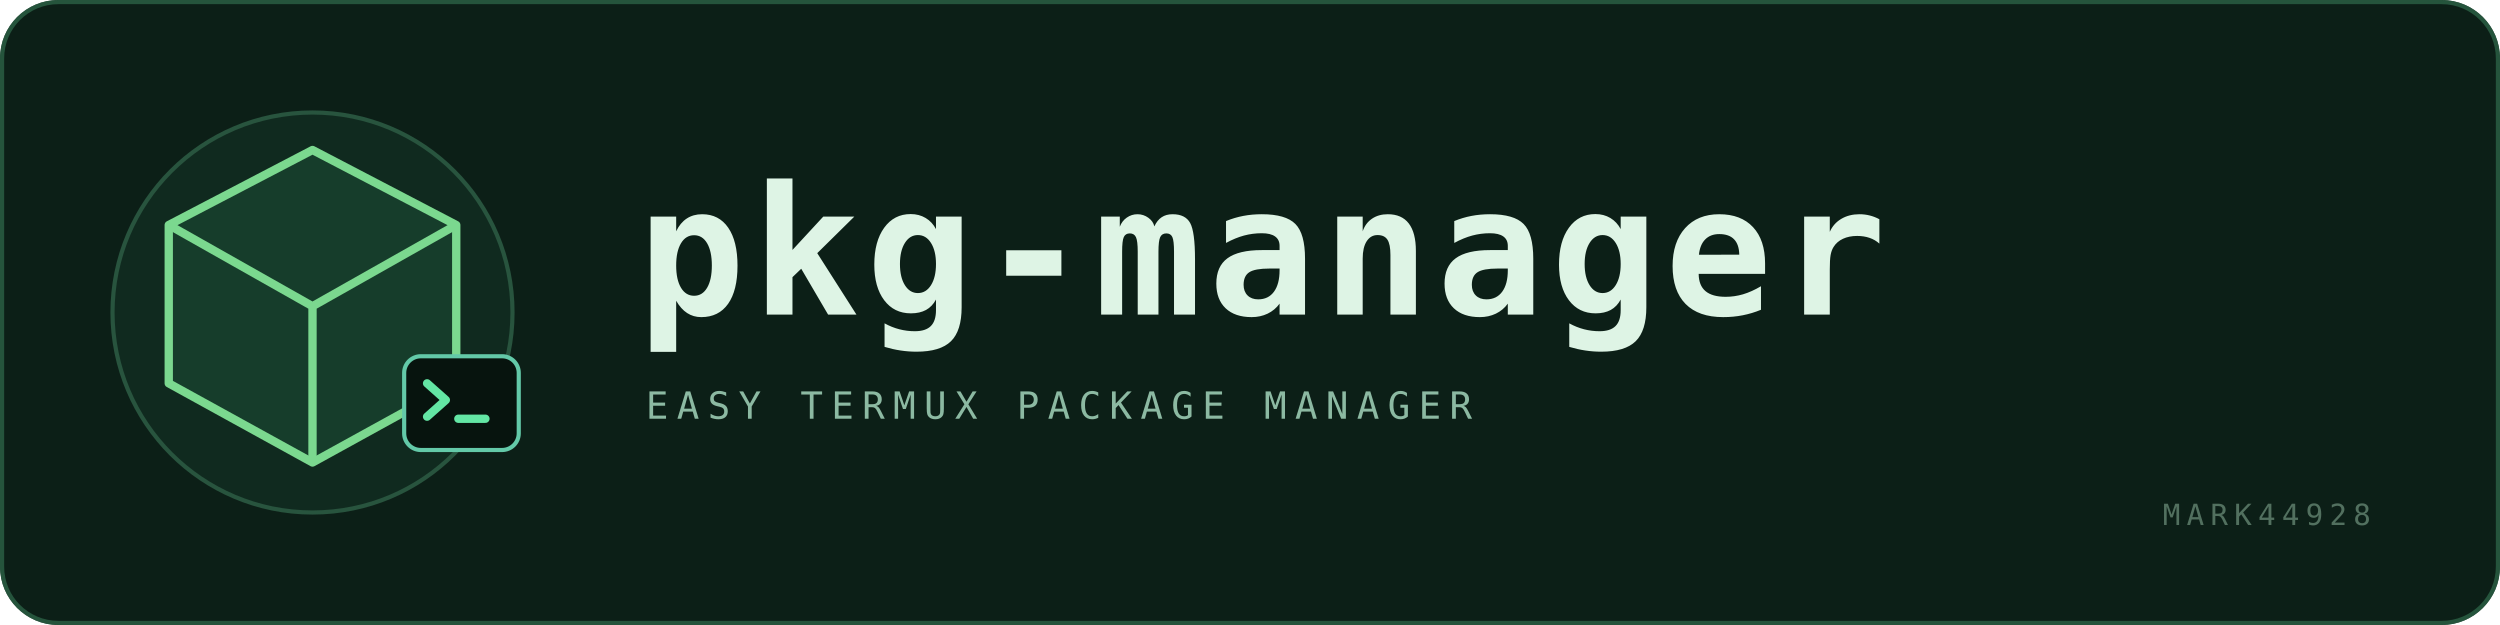
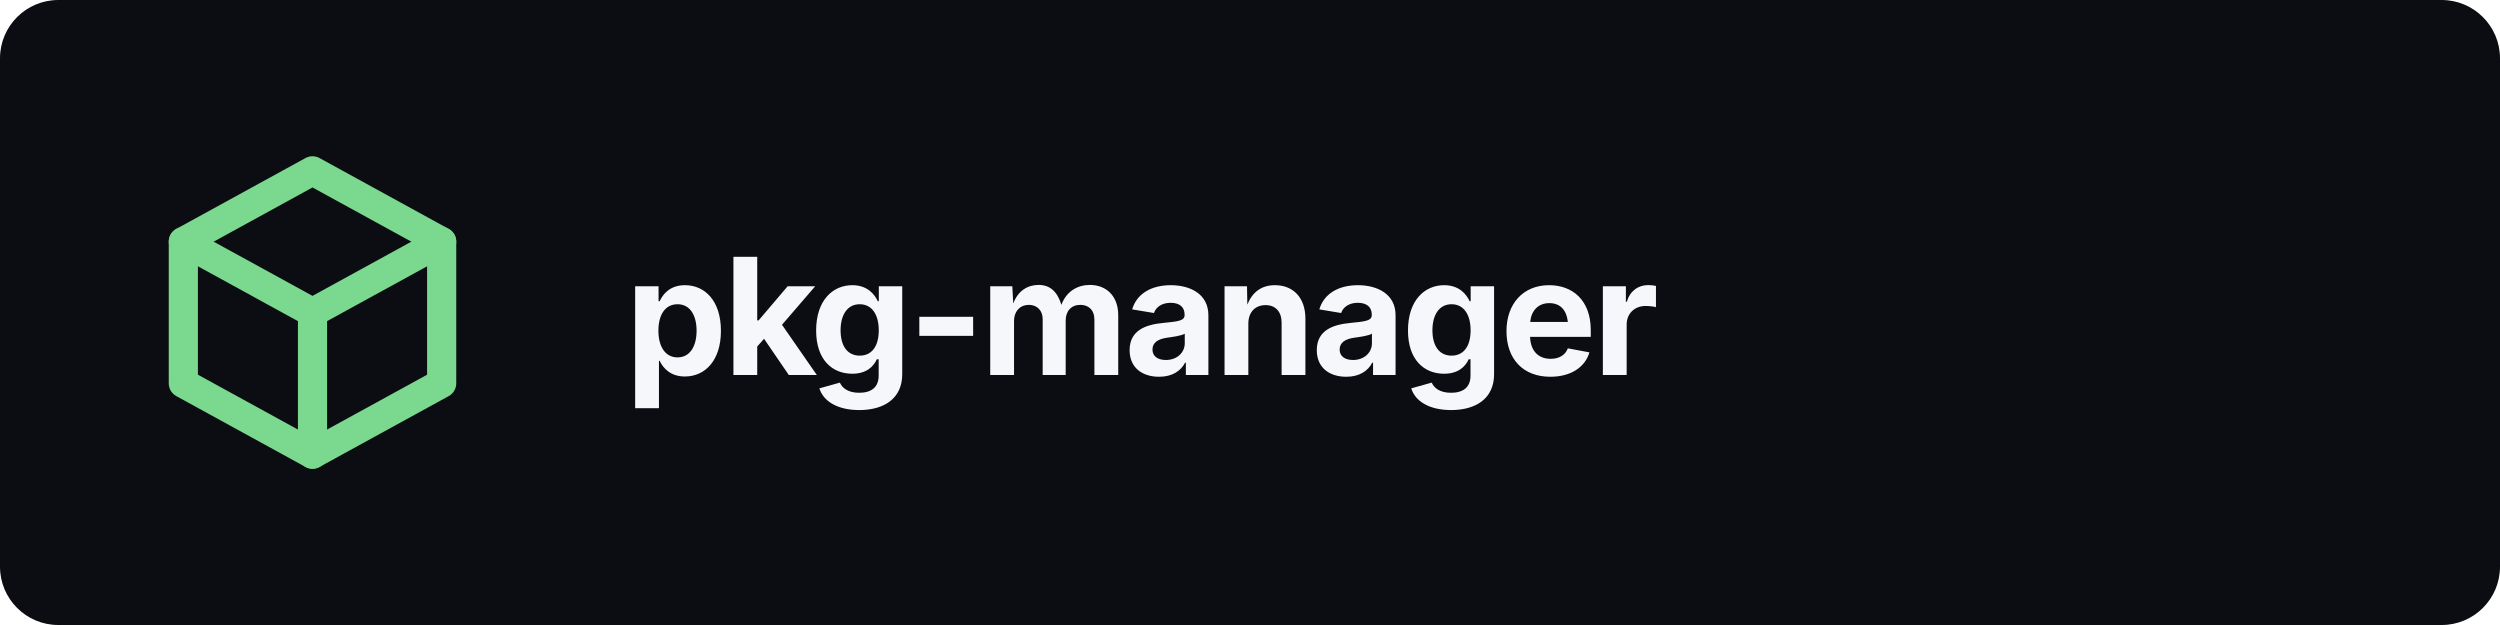
<svg xmlns="http://www.w3.org/2000/svg" viewBox="0 0 1200 300" role="img" aria-labelledby="t d">
-   <rect width="1200" height="300" rx="28" fill="#0C1F17" />
-   <rect x="1" y="1" width="1198" height="298" rx="27" fill="none" stroke="#2F6B4C" stroke-opacity=".7" stroke-width="2" />
-   <circle cx="150" cy="150" r="96" fill="#102A1F" stroke="#28543E" stroke-width="2" />
-   <path d="M150 72 219 108v76l-69 38-69-38v-76z" fill="#163D2B" stroke="#7BD88F" stroke-width="4" stroke-linejoin="round" />
-   <path d="M81 108l69 39 69-39M150 147v75" fill="none" stroke="#7BD88F" stroke-width="4" />
-   <rect x="194" y="171" width="55" height="45" rx="8" fill="#07140E" stroke="#63C9A8" stroke-width="2" />
-   <path d="M205 184l9 8-9 8M220 201h13" fill="none" stroke="#63E6A4" stroke-width="4" stroke-linecap="round" stroke-linejoin="round" />
-   <text x="306" y="151" font-family="ui-monospace,SFMono-Regular,Menlo,Consolas,monospace" font-size="86" font-weight="800" letter-spacing="3" fill="#DEF4E5">pkg-manager</text>
-   <text x="310" y="201" font-family="ui-monospace,SFMono-Regular,Menlo,Consolas,monospace" font-size="18" letter-spacing="4" fill="#8CB9A2">EASY TERMUX PACKAGE MANAGER</text>
-   <text x="1138" y="252" text-anchor="end" font-family="ui-monospace,monospace" font-size="14" letter-spacing="3" fill="#52705F">MARK44928</text>
+   <rect width="1200" height="300" rx="28" fill="#0B0D12" />
+   <g fill="none" stroke="#7BD88F" stroke-width="14" stroke-linecap="round" stroke-linejoin="round">
+     <path d="M150 82 L212 116 V184 L150 218 L88 184 V116 Z" />
+     <path d="M88 116 L150 150 L212 116 M150 150 V218" />
+   </g>
+   <text x="300" y="180" font-family="ui-sans-serif,system-ui,-apple-system,Segoe UI,sans-serif" font-size="78" font-weight="650" letter-spacing="-2" fill="#F5F7FA">pkg-manager</text>
</svg>
